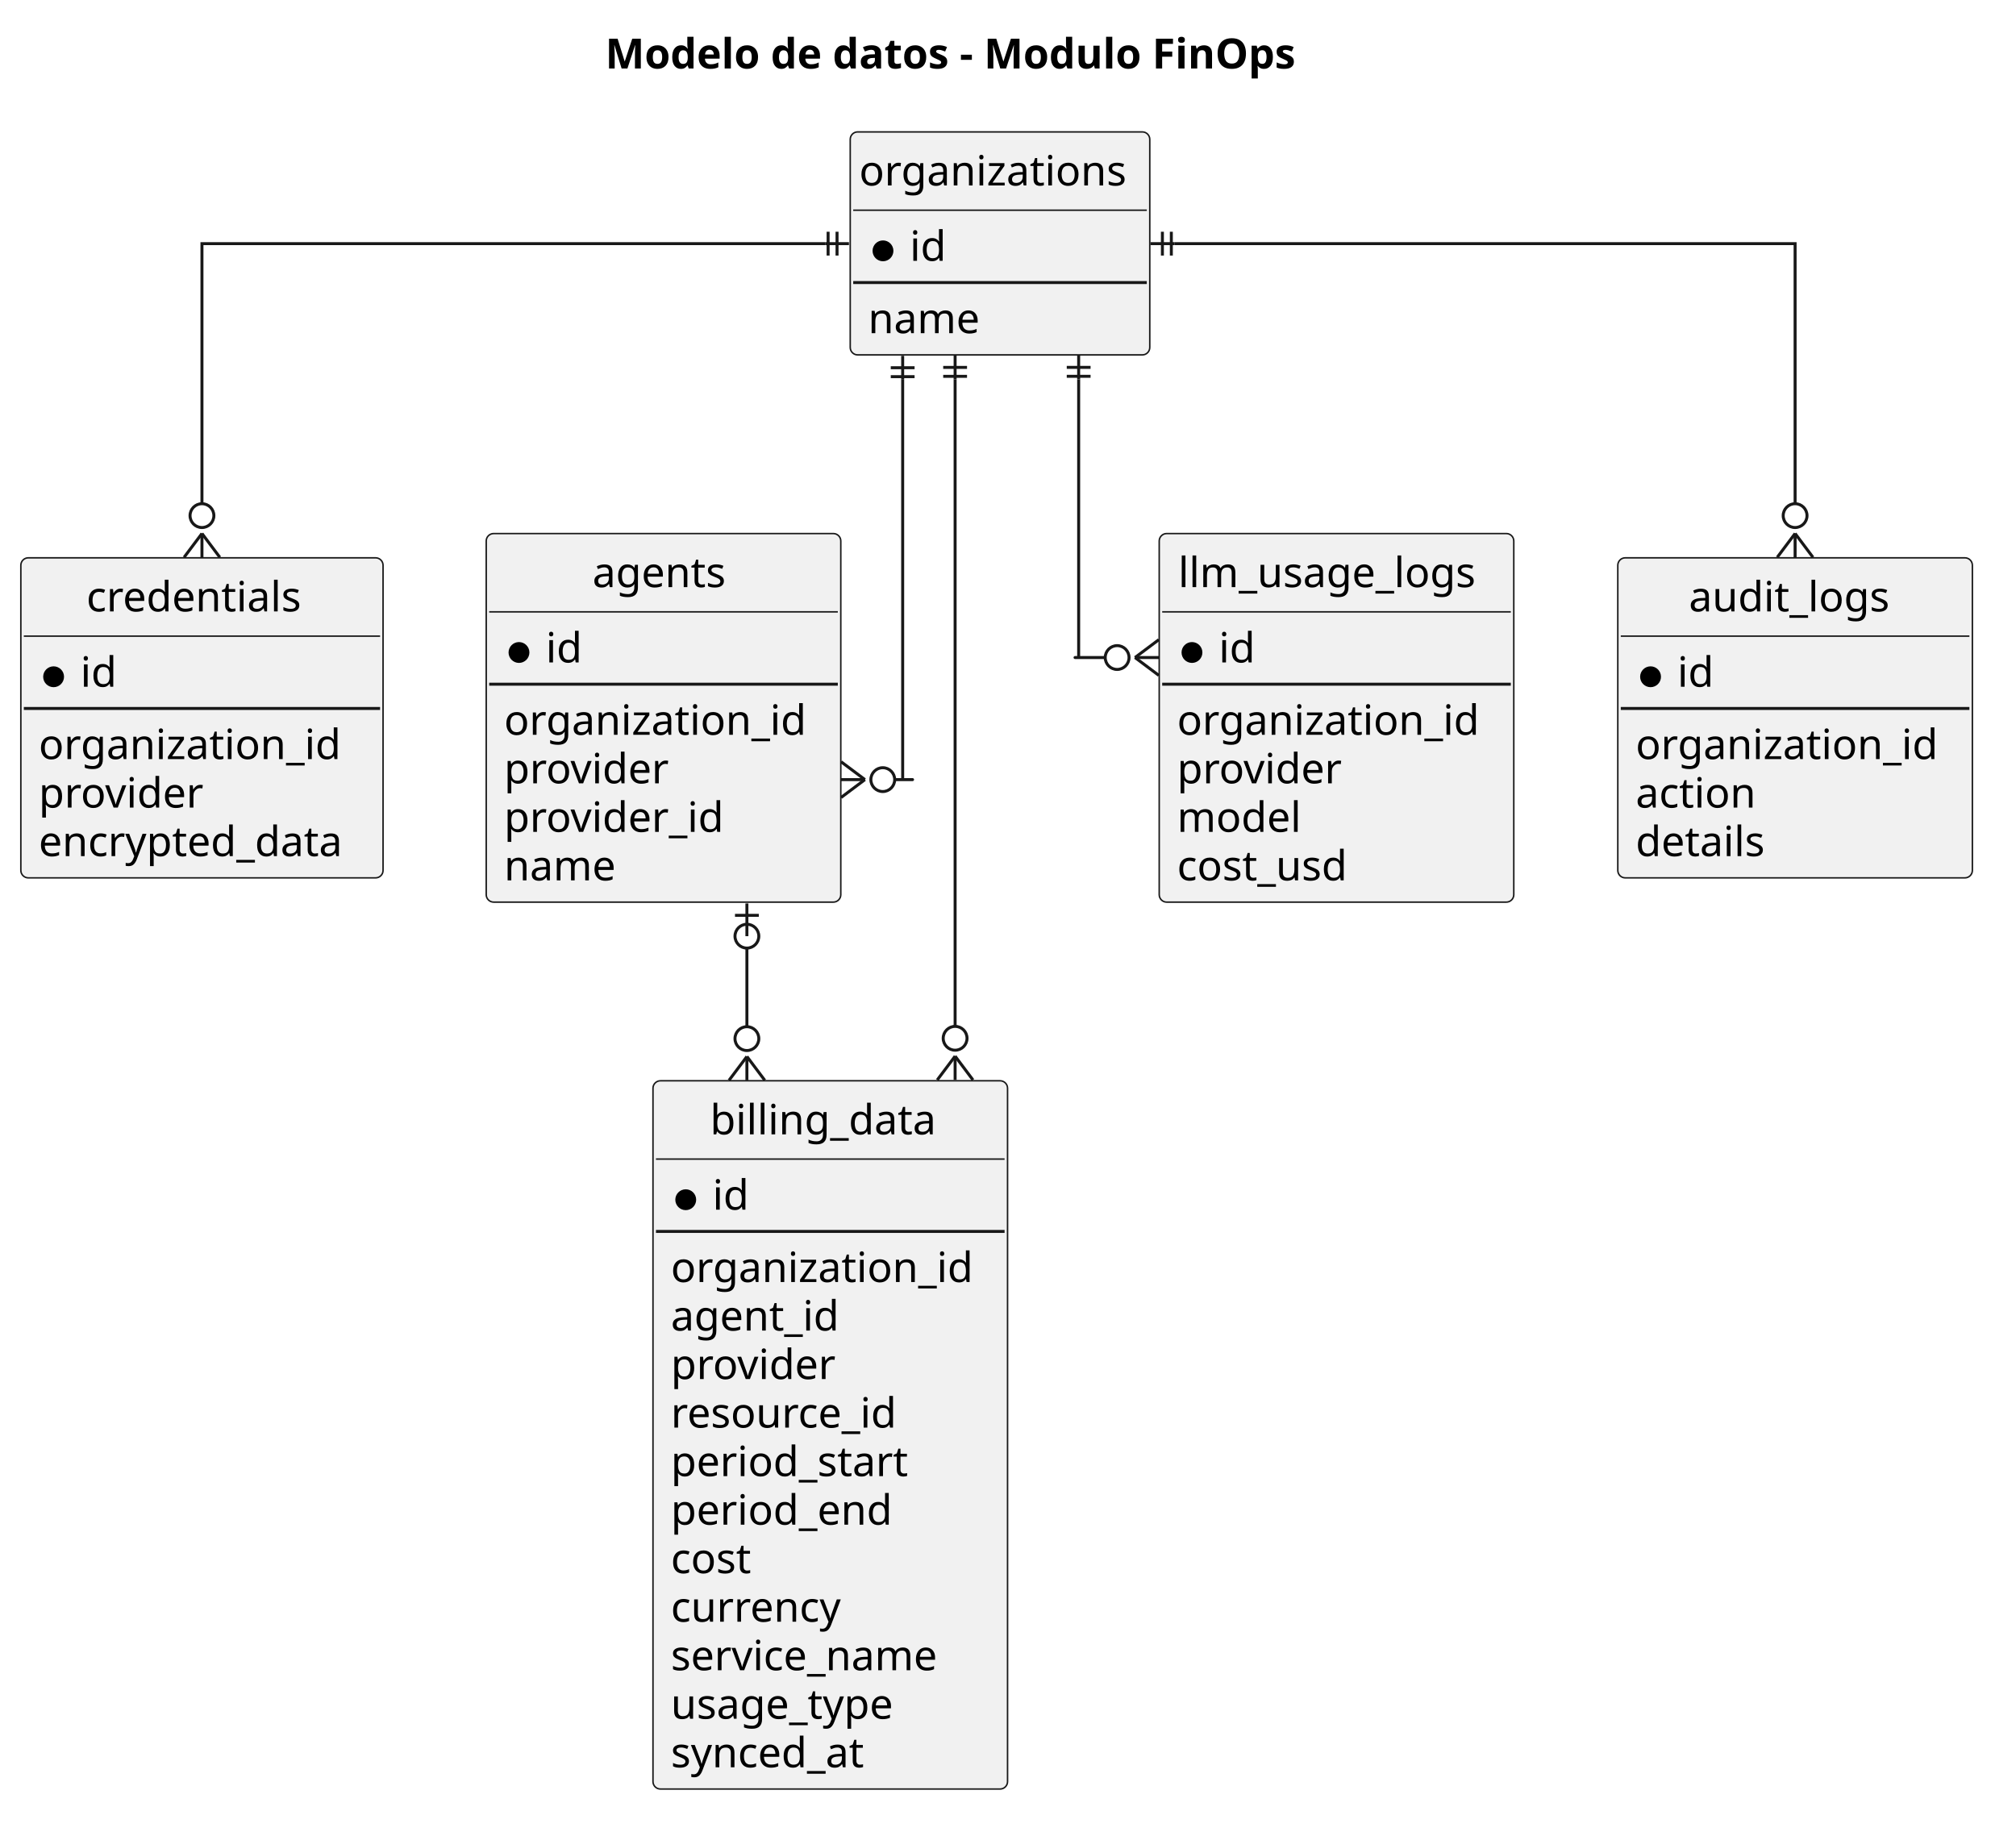
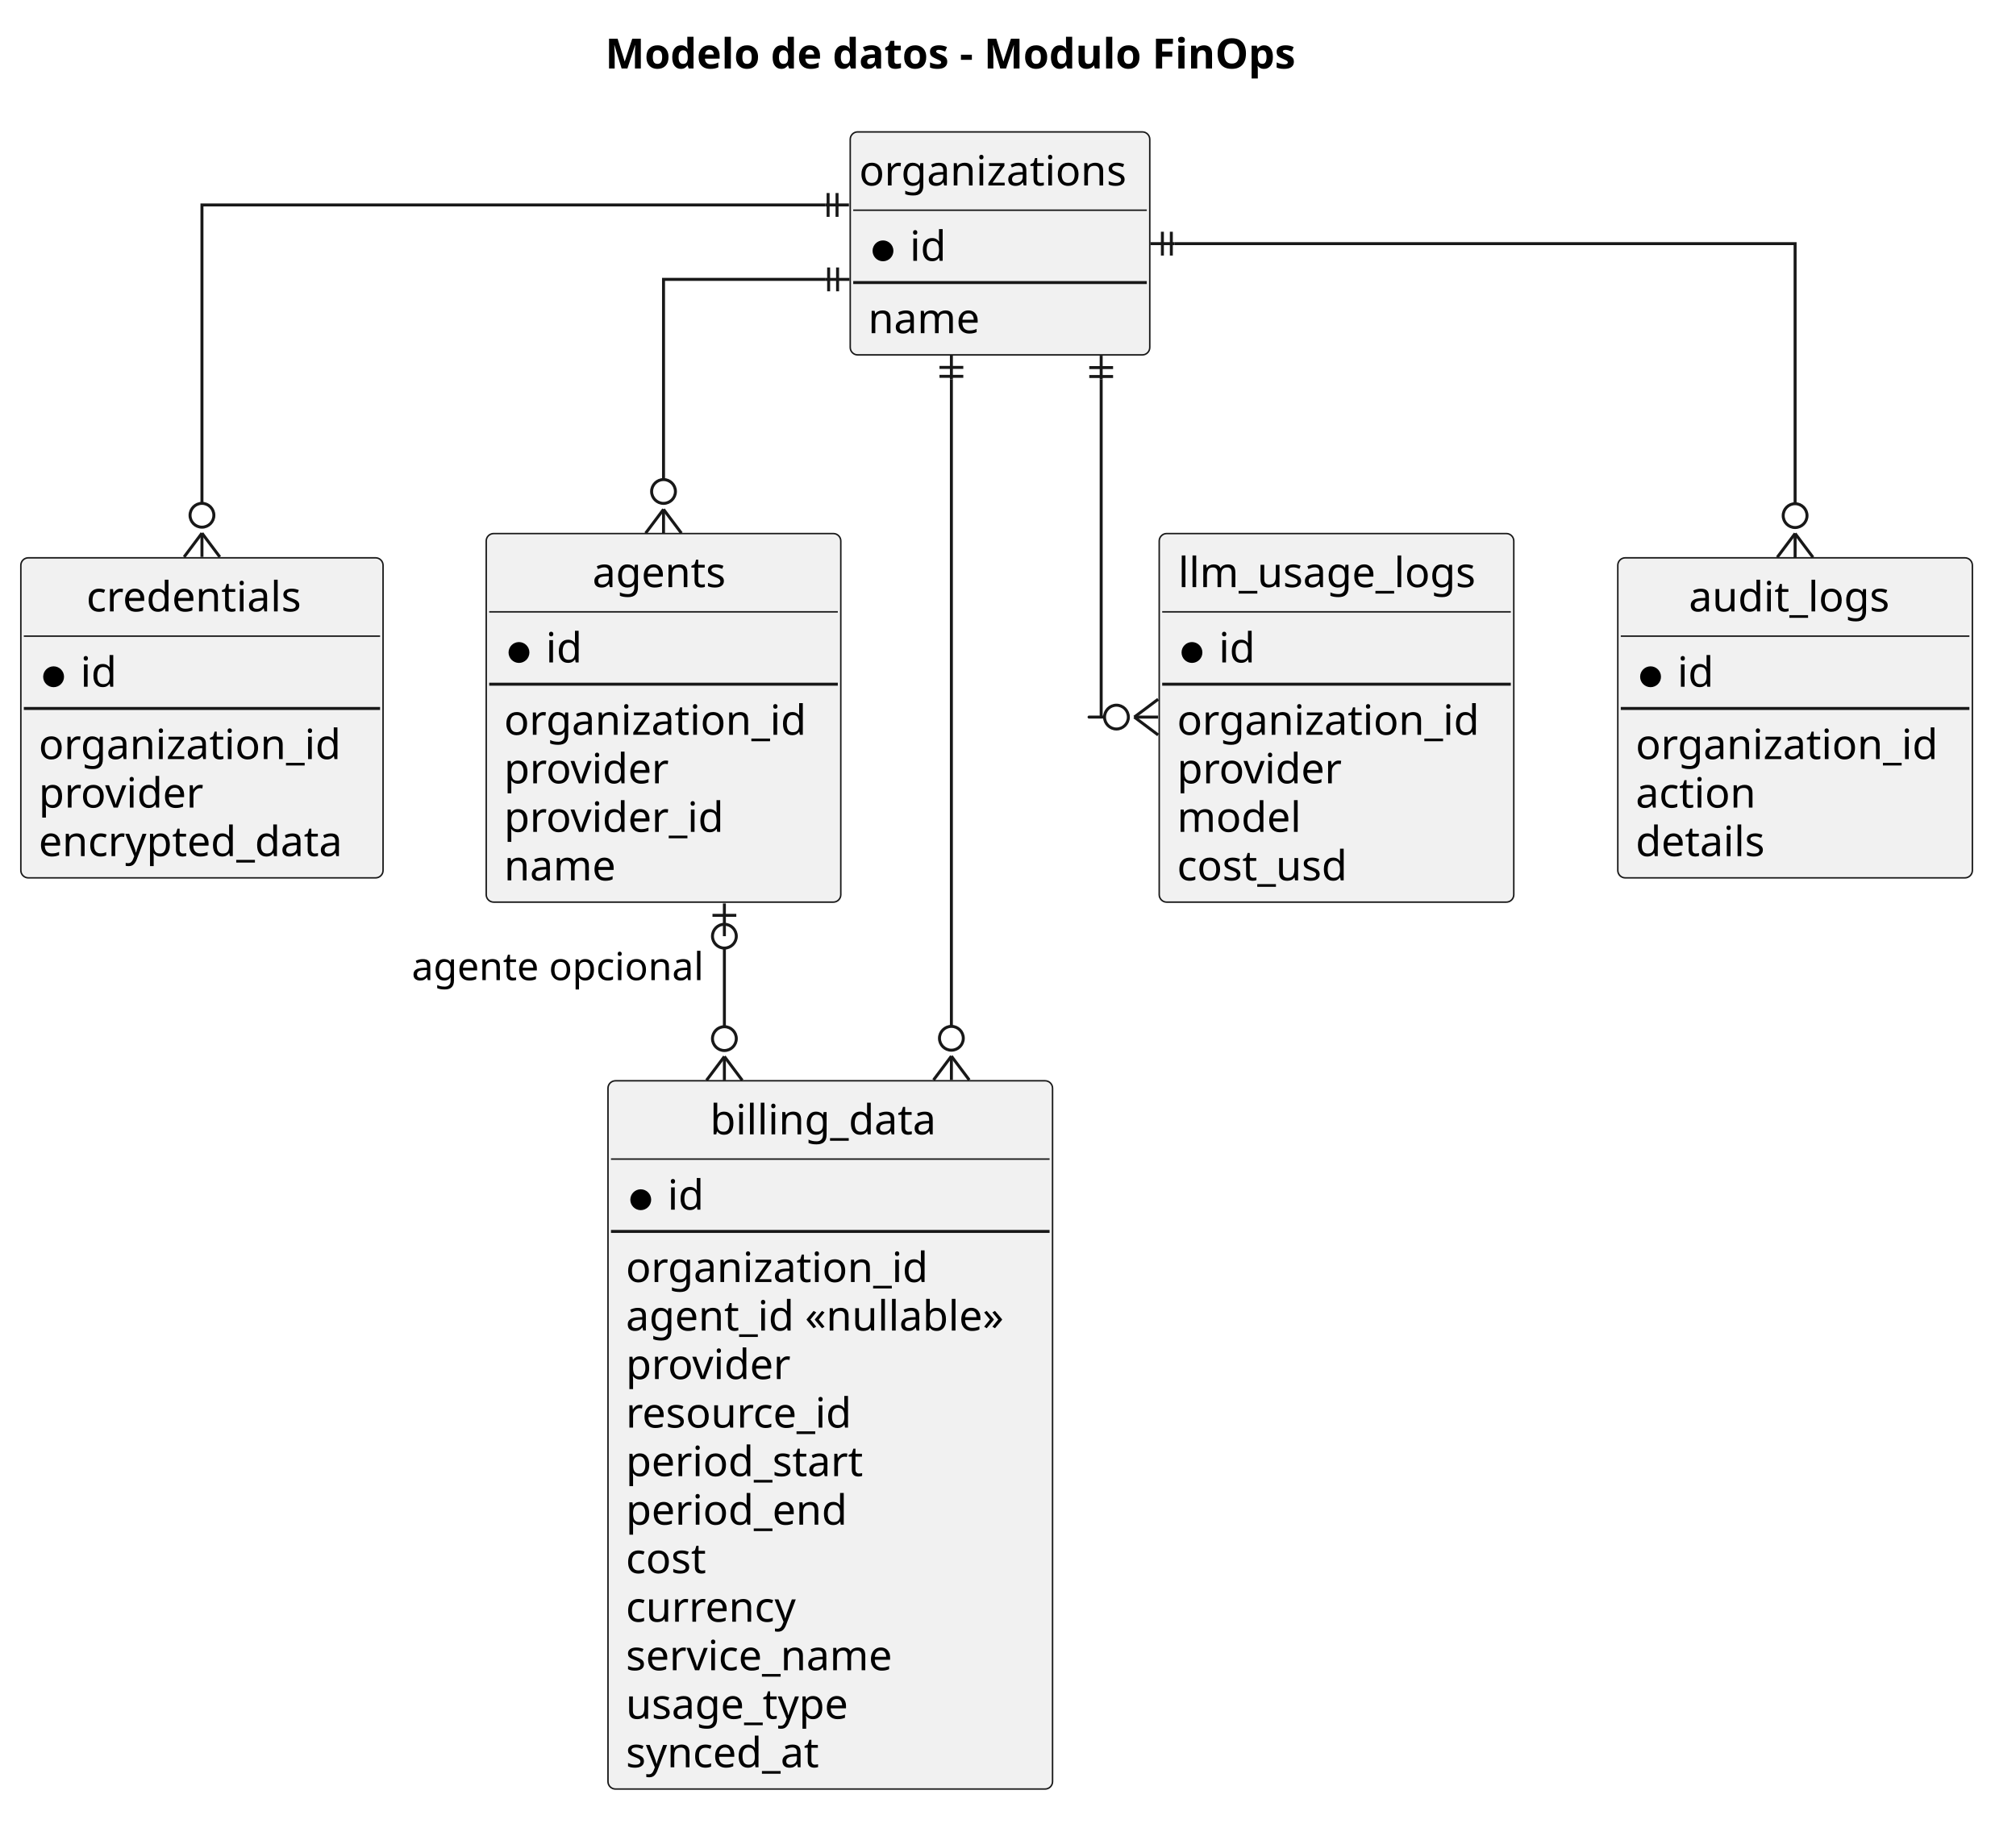
<svg xmlns="http://www.w3.org/2000/svg" contentStyleType="text/css" data-diagram-type="CLASS" height="615px" preserveAspectRatio="none" style="width:677px;height:615px;background:#FFFFFF;" version="1.1" viewBox="0 0 677 615" width="677px" zoomAndPan="magnify">
  <defs />
  <g>
-     <g class="title" data-source-line="4">
+     <g class="title" data-source-line="5">
      <text fill="#000000" font-family="sans-serif" font-size="14" font-weight="700" lengthAdjust="spacing" textLength="263.833" x="203.259" y="22.995">Modelo de datos - Modulo FinOps</text>
    </g>
-     <g class="entity" data-qualified-name="Org" data-source-line="6" id="ent0002">
+     <g class="entity" data-qualified-name="Org" data-source-line="7" id="ent0002">
      <rect fill="#F1F1F1" height="74.891" rx="2.5" ry="2.5" style="stroke:#181818;stroke-width:0.5;" width="100.589" x="285.52" y="44.297" />
      <text fill="#000000" font-family="sans-serif" font-size="14" lengthAdjust="spacing" textLength="94.589" x="288.52" y="62.292">organizations</text>
      <line style="stroke:#181818;stroke-width:0.5;" x1="286.52" x2="385.109" y1="70.594" y2="70.594" />
      <g data-visibility-modifier="IE_MANDATORY">
        <ellipse cx="296.52" cy="84.242" fill="#000000" rx="3" ry="3" style="stroke:#000000;stroke-width:1;" />
      </g>
      <text fill="#000000" font-family="sans-serif" font-size="14" lengthAdjust="spacing" textLength="12.776" x="305.52" y="87.589">id</text>
      <line style="stroke:#181818;stroke-width:1;" x1="286.52" x2="385.109" y1="94.891" y2="94.891" />
      <text fill="#000000" font-family="sans-serif" font-size="14" lengthAdjust="spacing" textLength="39.703" x="291.52" y="111.886">name</text>
    </g>
-     <g class="entity" data-qualified-name="Cred" data-source-line="12" id="ent0003">
+     <g class="entity" data-qualified-name="Cred" data-source-line="13" id="ent0003">
      <rect fill="#F1F1F1" height="107.484" rx="2.5" ry="2.5" style="stroke:#181818;stroke-width:0.5;" width="121.635" x="7" y="187.337" />
      <text fill="#000000" font-family="sans-serif" font-size="14" lengthAdjust="spacing" textLength="77.581" x="29.027" y="205.332">credentials</text>
      <line style="stroke:#181818;stroke-width:0.5;" x1="8" x2="127.635" y1="213.634" y2="213.634" />
      <g data-visibility-modifier="IE_MANDATORY">
        <ellipse cx="18" cy="227.282" fill="#000000" rx="3" ry="3" style="stroke:#000000;stroke-width:1;" />
      </g>
      <text fill="#000000" font-family="sans-serif" font-size="14" lengthAdjust="spacing" textLength="12.776" x="27" y="230.629">id</text>
      <line style="stroke:#181818;stroke-width:1;" x1="8" x2="127.635" y1="237.931" y2="237.931" />
      <text fill="#000000" font-family="sans-serif" font-size="14" lengthAdjust="spacing" textLength="107.071" x="13" y="254.926">organization_id</text>
      <text fill="#000000" font-family="sans-serif" font-size="14" lengthAdjust="spacing" textLength="58.639" x="13" y="271.223">provider</text>
      <text fill="#000000" font-family="sans-serif" font-size="14" lengthAdjust="spacing" textLength="109.635" x="13" y="287.519">encrypted_data</text>
    </g>
-     <g class="entity" data-qualified-name="Agent" data-source-line="20" id="ent0004">
+     <g class="entity" data-qualified-name="Agent" data-source-line="21" id="ent0004">
      <rect fill="#F1F1F1" height="123.781" rx="2.5" ry="2.5" style="stroke:#181818;stroke-width:0.5;" width="119.071" x="163.28" y="179.187" />
      <text fill="#000000" font-family="sans-serif" font-size="14" lengthAdjust="spacing" textLength="47.735" x="198.948" y="197.182">agents</text>
      <line style="stroke:#181818;stroke-width:0.5;" x1="164.28" x2="281.351" y1="205.484" y2="205.484" />
      <g data-visibility-modifier="IE_MANDATORY">
        <ellipse cx="174.28" cy="219.132" fill="#000000" rx="3" ry="3" style="stroke:#000000;stroke-width:1;" />
      </g>
      <text fill="#000000" font-family="sans-serif" font-size="14" lengthAdjust="spacing" textLength="12.776" x="183.28" y="222.479">id</text>
      <line style="stroke:#181818;stroke-width:1;" x1="164.28" x2="281.351" y1="229.781" y2="229.781" />
      <text fill="#000000" font-family="sans-serif" font-size="14" lengthAdjust="spacing" textLength="107.071" x="169.28" y="246.776">organization_id</text>
      <text fill="#000000" font-family="sans-serif" font-size="14" lengthAdjust="spacing" textLength="58.639" x="169.28" y="263.073">provider</text>
      <text fill="#000000" font-family="sans-serif" font-size="14" lengthAdjust="spacing" textLength="78.415" x="169.28" y="279.37">provider_id</text>
      <text fill="#000000" font-family="sans-serif" font-size="14" lengthAdjust="spacing" textLength="39.703" x="169.28" y="295.666">name</text>
    </g>
-     <g class="entity" data-qualified-name="Billing" data-source-line="29" id="ent0005">
-       <rect fill="#F1F1F1" height="237.859" rx="2.5" ry="2.5" style="stroke:#181818;stroke-width:0.5;" width="119.071" x="219.28" y="362.967" />
-       <text fill="#000000" font-family="sans-serif" font-size="14" lengthAdjust="spacing" textLength="80.739" x="238.446" y="380.962">billing_data</text>
-       <line style="stroke:#181818;stroke-width:0.5;" x1="220.28" x2="337.351" y1="389.264" y2="389.264" />
+     <g class="entity" data-qualified-name="Billing" data-source-line="30" id="ent0005">
+       <rect fill="#F1F1F1" height="237.859" rx="2.5" ry="2.5" style="stroke:#181818;stroke-width:0.5;" width="149.293" x="204.17" y="362.967" />
+       <text fill="#000000" font-family="sans-serif" font-size="14" lengthAdjust="spacing" textLength="80.739" x="238.447" y="380.962">billing_data</text>
+       <line style="stroke:#181818;stroke-width:0.5;" x1="205.17" x2="352.463" y1="389.264" y2="389.264" />
      <g data-visibility-modifier="IE_MANDATORY">
-         <ellipse cx="230.28" cy="402.912" fill="#000000" rx="3" ry="3" style="stroke:#000000;stroke-width:1;" />
+         <ellipse cx="215.17" cy="402.912" fill="#000000" rx="3" ry="3" style="stroke:#000000;stroke-width:1;" />
      </g>
-       <text fill="#000000" font-family="sans-serif" font-size="14" lengthAdjust="spacing" textLength="12.776" x="239.28" y="406.259">id</text>
-       <line style="stroke:#181818;stroke-width:1;" x1="220.28" x2="337.351" y1="413.561" y2="413.561" />
-       <text fill="#000000" font-family="sans-serif" font-size="14" lengthAdjust="spacing" textLength="107.071" x="225.28" y="430.556">organization_id</text>
-       <text fill="#000000" font-family="sans-serif" font-size="14" lengthAdjust="spacing" textLength="60.218" x="225.28" y="446.853">agent_id</text>
-       <text fill="#000000" font-family="sans-serif" font-size="14" lengthAdjust="spacing" textLength="58.639" x="225.28" y="463.149">provider</text>
-       <text fill="#000000" font-family="sans-serif" font-size="14" lengthAdjust="spacing" textLength="80.944" x="225.28" y="479.446">resource_id</text>
-       <text fill="#000000" font-family="sans-serif" font-size="14" lengthAdjust="spacing" textLength="84.205" x="225.28" y="495.743">period_start</text>
-       <text fill="#000000" font-family="sans-serif" font-size="14" lengthAdjust="spacing" textLength="77.971" x="225.28" y="512.04">period_end</text>
-       <text fill="#000000" font-family="sans-serif" font-size="14" lengthAdjust="spacing" textLength="29.046" x="225.28" y="528.337">cost</text>
-       <text fill="#000000" font-family="sans-serif" font-size="14" lengthAdjust="spacing" textLength="61.551" x="225.28" y="544.634">currency</text>
-       <text fill="#000000" font-family="sans-serif" font-size="14" lengthAdjust="spacing" textLength="96.852" x="225.28" y="560.931">service_name</text>
-       <text fill="#000000" font-family="sans-serif" font-size="14" lengthAdjust="spacing" textLength="80.52" x="225.28" y="577.228">usage_type</text>
-       <text fill="#000000" font-family="sans-serif" font-size="14" lengthAdjust="spacing" textLength="70.718" x="225.28" y="593.524">synced_at</text>
+       <text fill="#000000" font-family="sans-serif" font-size="14" lengthAdjust="spacing" textLength="12.776" x="224.17" y="406.259">id</text>
+       <line style="stroke:#181818;stroke-width:1;" x1="205.17" x2="352.463" y1="413.561" y2="413.561" />
+       <text fill="#000000" font-family="sans-serif" font-size="14" lengthAdjust="spacing" textLength="107.071" x="210.17" y="430.556">organization_id</text>
+       <text fill="#000000" font-family="sans-serif" font-size="14" lengthAdjust="spacing" textLength="137.293" x="210.17" y="446.853">agent_id «nullable»</text>
+       <text fill="#000000" font-family="sans-serif" font-size="14" lengthAdjust="spacing" textLength="58.639" x="210.17" y="463.149">provider</text>
+       <text fill="#000000" font-family="sans-serif" font-size="14" lengthAdjust="spacing" textLength="80.944" x="210.17" y="479.446">resource_id</text>
+       <text fill="#000000" font-family="sans-serif" font-size="14" lengthAdjust="spacing" textLength="84.205" x="210.17" y="495.743">period_start</text>
+       <text fill="#000000" font-family="sans-serif" font-size="14" lengthAdjust="spacing" textLength="77.971" x="210.17" y="512.04">period_end</text>
+       <text fill="#000000" font-family="sans-serif" font-size="14" lengthAdjust="spacing" textLength="29.046" x="210.17" y="528.337">cost</text>
+       <text fill="#000000" font-family="sans-serif" font-size="14" lengthAdjust="spacing" textLength="61.551" x="210.17" y="544.634">currency</text>
+       <text fill="#000000" font-family="sans-serif" font-size="14" lengthAdjust="spacing" textLength="96.852" x="210.17" y="560.931">service_name</text>
+       <text fill="#000000" font-family="sans-serif" font-size="14" lengthAdjust="spacing" textLength="80.52" x="210.17" y="577.228">usage_type</text>
+       <text fill="#000000" font-family="sans-serif" font-size="14" lengthAdjust="spacing" textLength="70.718" x="210.17" y="593.524">synced_at</text>
    </g>
-     <g class="entity" data-qualified-name="LLM" data-source-line="45" id="ent0006">
+     <g class="entity" data-qualified-name="LLM" data-source-line="46" id="ent0006">
      <rect fill="#F1F1F1" height="123.781" rx="2.5" ry="2.5" style="stroke:#181818;stroke-width:0.5;" width="119.071" x="389.28" y="179.187" />
      <text fill="#000000" font-family="sans-serif" font-size="14" lengthAdjust="spacing" textLength="106.299" x="395.666" y="197.182">llm_usage_logs</text>
      <line style="stroke:#181818;stroke-width:0.5;" x1="390.28" x2="507.351" y1="205.484" y2="205.484" />
      <g data-visibility-modifier="IE_MANDATORY">
        <ellipse cx="400.28" cy="219.132" fill="#000000" rx="3" ry="3" style="stroke:#000000;stroke-width:1;" />
      </g>
      <text fill="#000000" font-family="sans-serif" font-size="14" lengthAdjust="spacing" textLength="12.776" x="409.28" y="222.479">id</text>
      <line style="stroke:#181818;stroke-width:1;" x1="390.28" x2="507.351" y1="229.781" y2="229.781" />
      <text fill="#000000" font-family="sans-serif" font-size="14" lengthAdjust="spacing" textLength="107.071" x="395.28" y="246.776">organization_id</text>
      <text fill="#000000" font-family="sans-serif" font-size="14" lengthAdjust="spacing" textLength="58.639" x="395.28" y="263.073">provider</text>
      <text fill="#000000" font-family="sans-serif" font-size="14" lengthAdjust="spacing" textLength="43.593" x="395.28" y="279.37">model</text>
      <text fill="#000000" font-family="sans-serif" font-size="14" lengthAdjust="spacing" textLength="61.1" x="395.28" y="295.666">cost_usd</text>
    </g>
-     <g class="entity" data-qualified-name="Audit" data-source-line="54" id="ent0007">
+     <g class="entity" data-qualified-name="Audit" data-source-line="55" id="ent0007">
      <rect fill="#F1F1F1" height="107.484" rx="2.5" ry="2.5" style="stroke:#181818;stroke-width:0.5;" width="119.071" x="543.28" y="187.337" />
      <text fill="#000000" font-family="sans-serif" font-size="14" lengthAdjust="spacing" textLength="71.353" x="567.139" y="205.332">audit_logs</text>
      <line style="stroke:#181818;stroke-width:0.5;" x1="544.28" x2="661.351" y1="213.634" y2="213.634" />
      <g data-visibility-modifier="IE_MANDATORY">
        <ellipse cx="554.28" cy="227.282" fill="#000000" rx="3" ry="3" style="stroke:#000000;stroke-width:1;" />
      </g>
      <text fill="#000000" font-family="sans-serif" font-size="14" lengthAdjust="spacing" textLength="12.776" x="563.28" y="230.629">id</text>
      <line style="stroke:#181818;stroke-width:1;" x1="544.28" x2="661.351" y1="237.931" y2="237.931" />
      <text fill="#000000" font-family="sans-serif" font-size="14" lengthAdjust="spacing" textLength="107.071" x="549.28" y="254.926">organization_id</text>
      <text fill="#000000" font-family="sans-serif" font-size="14" lengthAdjust="spacing" textLength="43.094" x="549.28" y="271.223">action</text>
      <text fill="#000000" font-family="sans-serif" font-size="14" lengthAdjust="spacing" textLength="46.642" x="549.28" y="287.519">details</text>
    </g>
-     <g class="link" data-entity-1="ent0002" data-entity-2="ent0003" data-link-type="crowfoot" data-source-line="62" id="lnk8">
-       <path codeLine="62" d="M277.09,81.827 C199.4,81.827 67.82,81.827 67.82,81.827 C67.82,81.827 67.82,122.967 67.82,169.167" fill="none" id="Org-Cred" style="stroke:#181818;stroke-width:1;" />
-       <line style="stroke:#181818;stroke-width:1;" x1="281.09" x2="281.09" y1="77.827" y2="85.827" />
-       <line style="stroke:#181818;stroke-width:1;" x1="278.09" x2="278.09" y1="77.827" y2="85.827" />
-       <line style="stroke:#181818;stroke-width:1;" x1="277.09" x2="285.09" y1="81.827" y2="81.827" />
-       <line style="stroke:#181818;stroke-width:1;" x1="67.82" x2="73.82" y1="179.167" y2="187.167" />
-       <line style="stroke:#181818;stroke-width:1;" x1="67.82" x2="61.82" y1="179.167" y2="187.167" />
-       <line style="stroke:#181818;stroke-width:1;" x1="67.82" x2="67.82" y1="179.167" y2="187.167" />
-       <ellipse cx="67.82" cy="173.167" fill="none" rx="4" ry="4" style="stroke:#181818;stroke-width:1;" />
+     <g class="link" data-entity-1="ent0002" data-entity-2="ent0003" data-link-type="crowfoot" data-source-line="63" id="lnk8">
+       <path codeLine="63" d="M277.09,68.827 C199.4,68.827 67.82,68.827 67.82,68.827 C67.82,68.827 67.82,118.537 67.82,169.047" fill="none" id="Org-Cred" style="stroke:#181818;stroke-width:1;" />
+       <line style="stroke:#181818;stroke-width:1;" x1="281.09" x2="281.09" y1="64.827" y2="72.827" />
+       <line style="stroke:#181818;stroke-width:1;" x1="278.09" x2="278.09" y1="64.827" y2="72.827" />
+       <line style="stroke:#181818;stroke-width:1;" x1="277.09" x2="285.09" y1="68.827" y2="68.827" />
+       <line style="stroke:#181818;stroke-width:1;" x1="67.82" x2="73.82" y1="179.047" y2="187.047" />
+       <line style="stroke:#181818;stroke-width:1;" x1="67.82" x2="61.82" y1="179.047" y2="187.047" />
+       <line style="stroke:#181818;stroke-width:1;" x1="67.82" x2="67.82" y1="179.047" y2="187.047" />
+       <ellipse cx="67.82" cy="173.047" fill="none" rx="4" ry="4" style="stroke:#181818;stroke-width:1;" />
    </g>
-     <g class="link" data-entity-1="ent0002" data-entity-2="ent0004" data-link-type="crowfoot" data-source-line="63" id="lnk9">
-       <path codeLine="63" d="M303.13,127.497 C303.13,180.297 303.13,261.827 303.13,261.827 C303.13,261.827 312.28,261.827 300.45,261.827" fill="none" id="Org-Agent" style="stroke:#181818;stroke-width:1;" />
-       <line style="stroke:#181818;stroke-width:1;" x1="299.13" x2="307.13" y1="123.497" y2="123.497" />
-       <line style="stroke:#181818;stroke-width:1;" x1="299.13" x2="307.13" y1="126.497" y2="126.497" />
-       <line style="stroke:#181818;stroke-width:1;" x1="303.13" x2="303.13" y1="127.497" y2="119.497" />
-       <line style="stroke:#181818;stroke-width:1;" x1="290.45" x2="282.45" y1="261.827" y2="267.827" />
-       <line style="stroke:#181818;stroke-width:1;" x1="290.45" x2="282.45" y1="261.827" y2="255.827" />
-       <line style="stroke:#181818;stroke-width:1;" x1="290.45" x2="282.45" y1="261.827" y2="261.827" />
-       <ellipse cx="296.45" cy="261.827" fill="none" rx="4" ry="4" style="stroke:#181818;stroke-width:1;" />
+     <g class="link" data-entity-1="ent0002" data-entity-2="ent0004" data-link-type="crowfoot" data-source-line="64" id="lnk9">
+       <path codeLine="64" d="M277.27,93.827 C247.18,93.827 222.82,93.827 222.82,93.827 C222.82,93.827 222.82,120.817 222.82,161.057" fill="none" id="Org-Agent" style="stroke:#181818;stroke-width:1;" />
+       <line style="stroke:#181818;stroke-width:1;" x1="281.27" x2="281.27" y1="89.827" y2="97.827" />
+       <line style="stroke:#181818;stroke-width:1;" x1="278.27" x2="278.27" y1="89.827" y2="97.827" />
+       <line style="stroke:#181818;stroke-width:1;" x1="277.27" x2="285.27" y1="93.827" y2="93.827" />
+       <line style="stroke:#181818;stroke-width:1;" x1="222.82" x2="228.82" y1="171.057" y2="179.057" />
+       <line style="stroke:#181818;stroke-width:1;" x1="222.82" x2="216.82" y1="171.057" y2="179.057" />
+       <line style="stroke:#181818;stroke-width:1;" x1="222.82" x2="222.82" y1="171.057" y2="179.057" />
+       <ellipse cx="222.82" cy="165.057" fill="none" rx="4" ry="4" style="stroke:#181818;stroke-width:1;" />
    </g>
-     <g class="link" data-entity-1="ent0002" data-entity-2="ent0005" data-link-type="crowfoot" data-source-line="64" id="lnk10">
-       <path codeLine="64" d="M320.74,127.387 C320.74,182.547 320.74,261.767 320.74,344.697" fill="none" id="Org-Billing" style="stroke:#181818;stroke-width:1;" />
-       <line style="stroke:#181818;stroke-width:1;" x1="316.74" x2="324.74" y1="123.387" y2="123.387" />
-       <line style="stroke:#181818;stroke-width:1;" x1="316.74" x2="324.74" y1="126.387" y2="126.387" />
-       <line style="stroke:#181818;stroke-width:1;" x1="320.74" x2="320.74" y1="127.387" y2="119.387" />
-       <line style="stroke:#181818;stroke-width:1;" x1="320.74" x2="326.74" y1="354.697" y2="362.697" />
-       <line style="stroke:#181818;stroke-width:1;" x1="320.74" x2="314.74" y1="354.697" y2="362.697" />
-       <line style="stroke:#181818;stroke-width:1;" x1="320.74" x2="320.74" y1="354.697" y2="362.697" />
-       <ellipse cx="320.74" cy="348.697" fill="none" rx="4" ry="4" style="stroke:#181818;stroke-width:1;" />
+     <g class="link" data-entity-1="ent0002" data-entity-2="ent0005" data-link-type="crowfoot" data-source-line="65" id="lnk10">
+       <path codeLine="65" d="M319.49,127.387 C319.49,182.547 319.49,261.767 319.49,344.697" fill="none" id="Org-Billing" style="stroke:#181818;stroke-width:1;" />
+       <line style="stroke:#181818;stroke-width:1;" x1="315.49" x2="323.49" y1="123.387" y2="123.387" />
+       <line style="stroke:#181818;stroke-width:1;" x1="315.49" x2="323.49" y1="126.387" y2="126.387" />
+       <line style="stroke:#181818;stroke-width:1;" x1="319.49" x2="319.49" y1="127.387" y2="119.387" />
+       <line style="stroke:#181818;stroke-width:1;" x1="319.49" x2="325.49" y1="354.697" y2="362.697" />
+       <line style="stroke:#181818;stroke-width:1;" x1="319.49" x2="313.49" y1="354.697" y2="362.697" />
+       <line style="stroke:#181818;stroke-width:1;" x1="319.49" x2="319.49" y1="354.697" y2="362.697" />
+       <ellipse cx="319.49" cy="348.697" fill="none" rx="4" ry="4" style="stroke:#181818;stroke-width:1;" />
    </g>
-     <g class="link" data-entity-1="ent0002" data-entity-2="ent0006" data-link-type="crowfoot" data-source-line="65" id="lnk11">
-       <path codeLine="65" d="M362.23,127.377 C362.23,168.567 362.23,220.827 362.23,220.827 C362.23,220.827 356.16,220.827 371.15,220.827" fill="none" id="Org-LLM" style="stroke:#181818;stroke-width:1;" />
-       <line style="stroke:#181818;stroke-width:1;" x1="358.23" x2="366.23" y1="123.377" y2="123.377" />
-       <line style="stroke:#181818;stroke-width:1;" x1="358.23" x2="366.23" y1="126.377" y2="126.377" />
-       <line style="stroke:#181818;stroke-width:1;" x1="362.23" x2="362.23" y1="127.377" y2="119.377" />
-       <line style="stroke:#181818;stroke-width:1;" x1="381.15" x2="389.15" y1="220.827" y2="214.827" />
-       <line style="stroke:#181818;stroke-width:1;" x1="381.15" x2="389.15" y1="220.827" y2="226.827" />
-       <line style="stroke:#181818;stroke-width:1;" x1="381.15" x2="389.15" y1="220.827" y2="220.827" />
-       <ellipse cx="375.15" cy="220.827" fill="none" rx="4" ry="4" style="stroke:#181818;stroke-width:1;" />
+     <g class="link" data-entity-1="ent0002" data-entity-2="ent0006" data-link-type="crowfoot" data-source-line="66" id="lnk11">
+       <path codeLine="66" d="M369.79,127.447 C369.79,174.487 369.79,240.827 369.79,240.827 C369.79,240.827 359.9,240.827 370.92,240.827" fill="none" id="Org-LLM" style="stroke:#181818;stroke-width:1;" />
+       <line style="stroke:#181818;stroke-width:1;" x1="365.79" x2="373.79" y1="123.447" y2="123.447" />
+       <line style="stroke:#181818;stroke-width:1;" x1="365.79" x2="373.79" y1="126.447" y2="126.447" />
+       <line style="stroke:#181818;stroke-width:1;" x1="369.79" x2="369.79" y1="127.447" y2="119.447" />
+       <line style="stroke:#181818;stroke-width:1;" x1="380.92" x2="388.92" y1="240.827" y2="234.827" />
+       <line style="stroke:#181818;stroke-width:1;" x1="380.92" x2="388.92" y1="240.827" y2="246.827" />
+       <line style="stroke:#181818;stroke-width:1;" x1="380.92" x2="388.92" y1="240.827" y2="240.827" />
+       <ellipse cx="374.92" cy="240.827" fill="none" rx="4" ry="4" style="stroke:#181818;stroke-width:1;" />
    </g>
-     <g class="link" data-entity-1="ent0002" data-entity-2="ent0007" data-link-type="crowfoot" data-source-line="66" id="lnk12">
-       <path codeLine="66" d="M394.35,81.827 C471.76,81.827 602.82,81.827 602.82,81.827 C602.82,81.827 602.82,122.967 602.82,169.167" fill="none" id="Org-Audit" style="stroke:#181818;stroke-width:1;" />
+     <g class="link" data-entity-1="ent0002" data-entity-2="ent0007" data-link-type="crowfoot" data-source-line="67" id="lnk12">
+       <path codeLine="67" d="M394.35,81.827 C471.76,81.827 602.82,81.827 602.82,81.827 C602.82,81.827 602.82,122.967 602.82,169.167" fill="none" id="Org-Audit" style="stroke:#181818;stroke-width:1;" />
      <line style="stroke:#181818;stroke-width:1;" x1="390.35" x2="390.35" y1="85.827" y2="77.827" />
      <line style="stroke:#181818;stroke-width:1;" x1="393.35" x2="393.35" y1="85.827" y2="77.827" />
      <line style="stroke:#181818;stroke-width:1;" x1="394.35" x2="386.35" y1="81.827" y2="81.827" />
      <line style="stroke:#181818;stroke-width:1;" x1="602.82" x2="608.82" y1="179.167" y2="187.167" />
      <line style="stroke:#181818;stroke-width:1;" x1="602.82" x2="596.82" y1="179.167" y2="187.167" />
      <line style="stroke:#181818;stroke-width:1;" x1="602.82" x2="602.82" y1="179.167" y2="187.167" />
      <ellipse cx="602.82" cy="173.167" fill="none" rx="4" ry="4" style="stroke:#181818;stroke-width:1;" />
    </g>
-     <g class="link" data-entity-1="ent0004" data-entity-2="ent0005" data-link-type="crowfoot" data-source-line="68" id="lnk13">
-       <path codeLine="68" d="M250.82,318.407 C250.82,336.667 250.82,324.267 250.82,344.807" fill="none" id="Agent-Billing" style="stroke:#181818;stroke-width:1;" />
-       <line style="stroke:#181818;stroke-width:1;" x1="250.82" x2="250.82" y1="314.407" y2="303.407" />
-       <ellipse cx="250.82" cy="314.407" fill="none" rx="4" ry="4" style="stroke:#181818;stroke-width:1;" />
-       <line style="stroke:#181818;stroke-width:1;" x1="246.82" x2="254.82" y1="307.407" y2="307.407" />
-       <line style="stroke:#181818;stroke-width:1;" x1="250.82" x2="256.82" y1="354.807" y2="362.807" />
-       <line style="stroke:#181818;stroke-width:1;" x1="250.82" x2="244.82" y1="354.807" y2="362.807" />
-       <line style="stroke:#181818;stroke-width:1;" x1="250.82" x2="250.82" y1="354.807" y2="362.807" />
-       <ellipse cx="250.82" cy="348.807" fill="none" rx="4" ry="4" style="stroke:#181818;stroke-width:1;" />
+     <g class="link" data-entity-1="ent0004" data-entity-2="ent0005" data-link-type="crowfoot" data-source-line="69" id="lnk13">
+       <path codeLine="69" d="M243.26,318.407 C243.26,336.667 243.26,324.267 243.26,344.807" fill="none" id="Agent-Billing" style="stroke:#181818;stroke-width:1;" />
+       <line style="stroke:#181818;stroke-width:1;" x1="243.26" x2="243.26" y1="314.407" y2="303.407" />
+       <ellipse cx="243.26" cy="314.407" fill="none" rx="4" ry="4" style="stroke:#181818;stroke-width:1;" />
+       <line style="stroke:#181818;stroke-width:1;" x1="239.26" x2="247.26" y1="307.407" y2="307.407" />
+       <line style="stroke:#181818;stroke-width:1;" x1="243.26" x2="249.26" y1="354.807" y2="362.807" />
+       <line style="stroke:#181818;stroke-width:1;" x1="243.26" x2="237.26" y1="354.807" y2="362.807" />
+       <line style="stroke:#181818;stroke-width:1;" x1="243.26" x2="243.26" y1="354.807" y2="362.807" />
+       <ellipse cx="243.26" cy="348.807" fill="none" rx="4" ry="4" style="stroke:#181818;stroke-width:1;" />
+       <text fill="#000000" font-family="sans-serif" font-size="13" lengthAdjust="spacing" textLength="104.419" x="138.26" y="329.174">agente opcional</text>
    </g>
  </g>
</svg>
